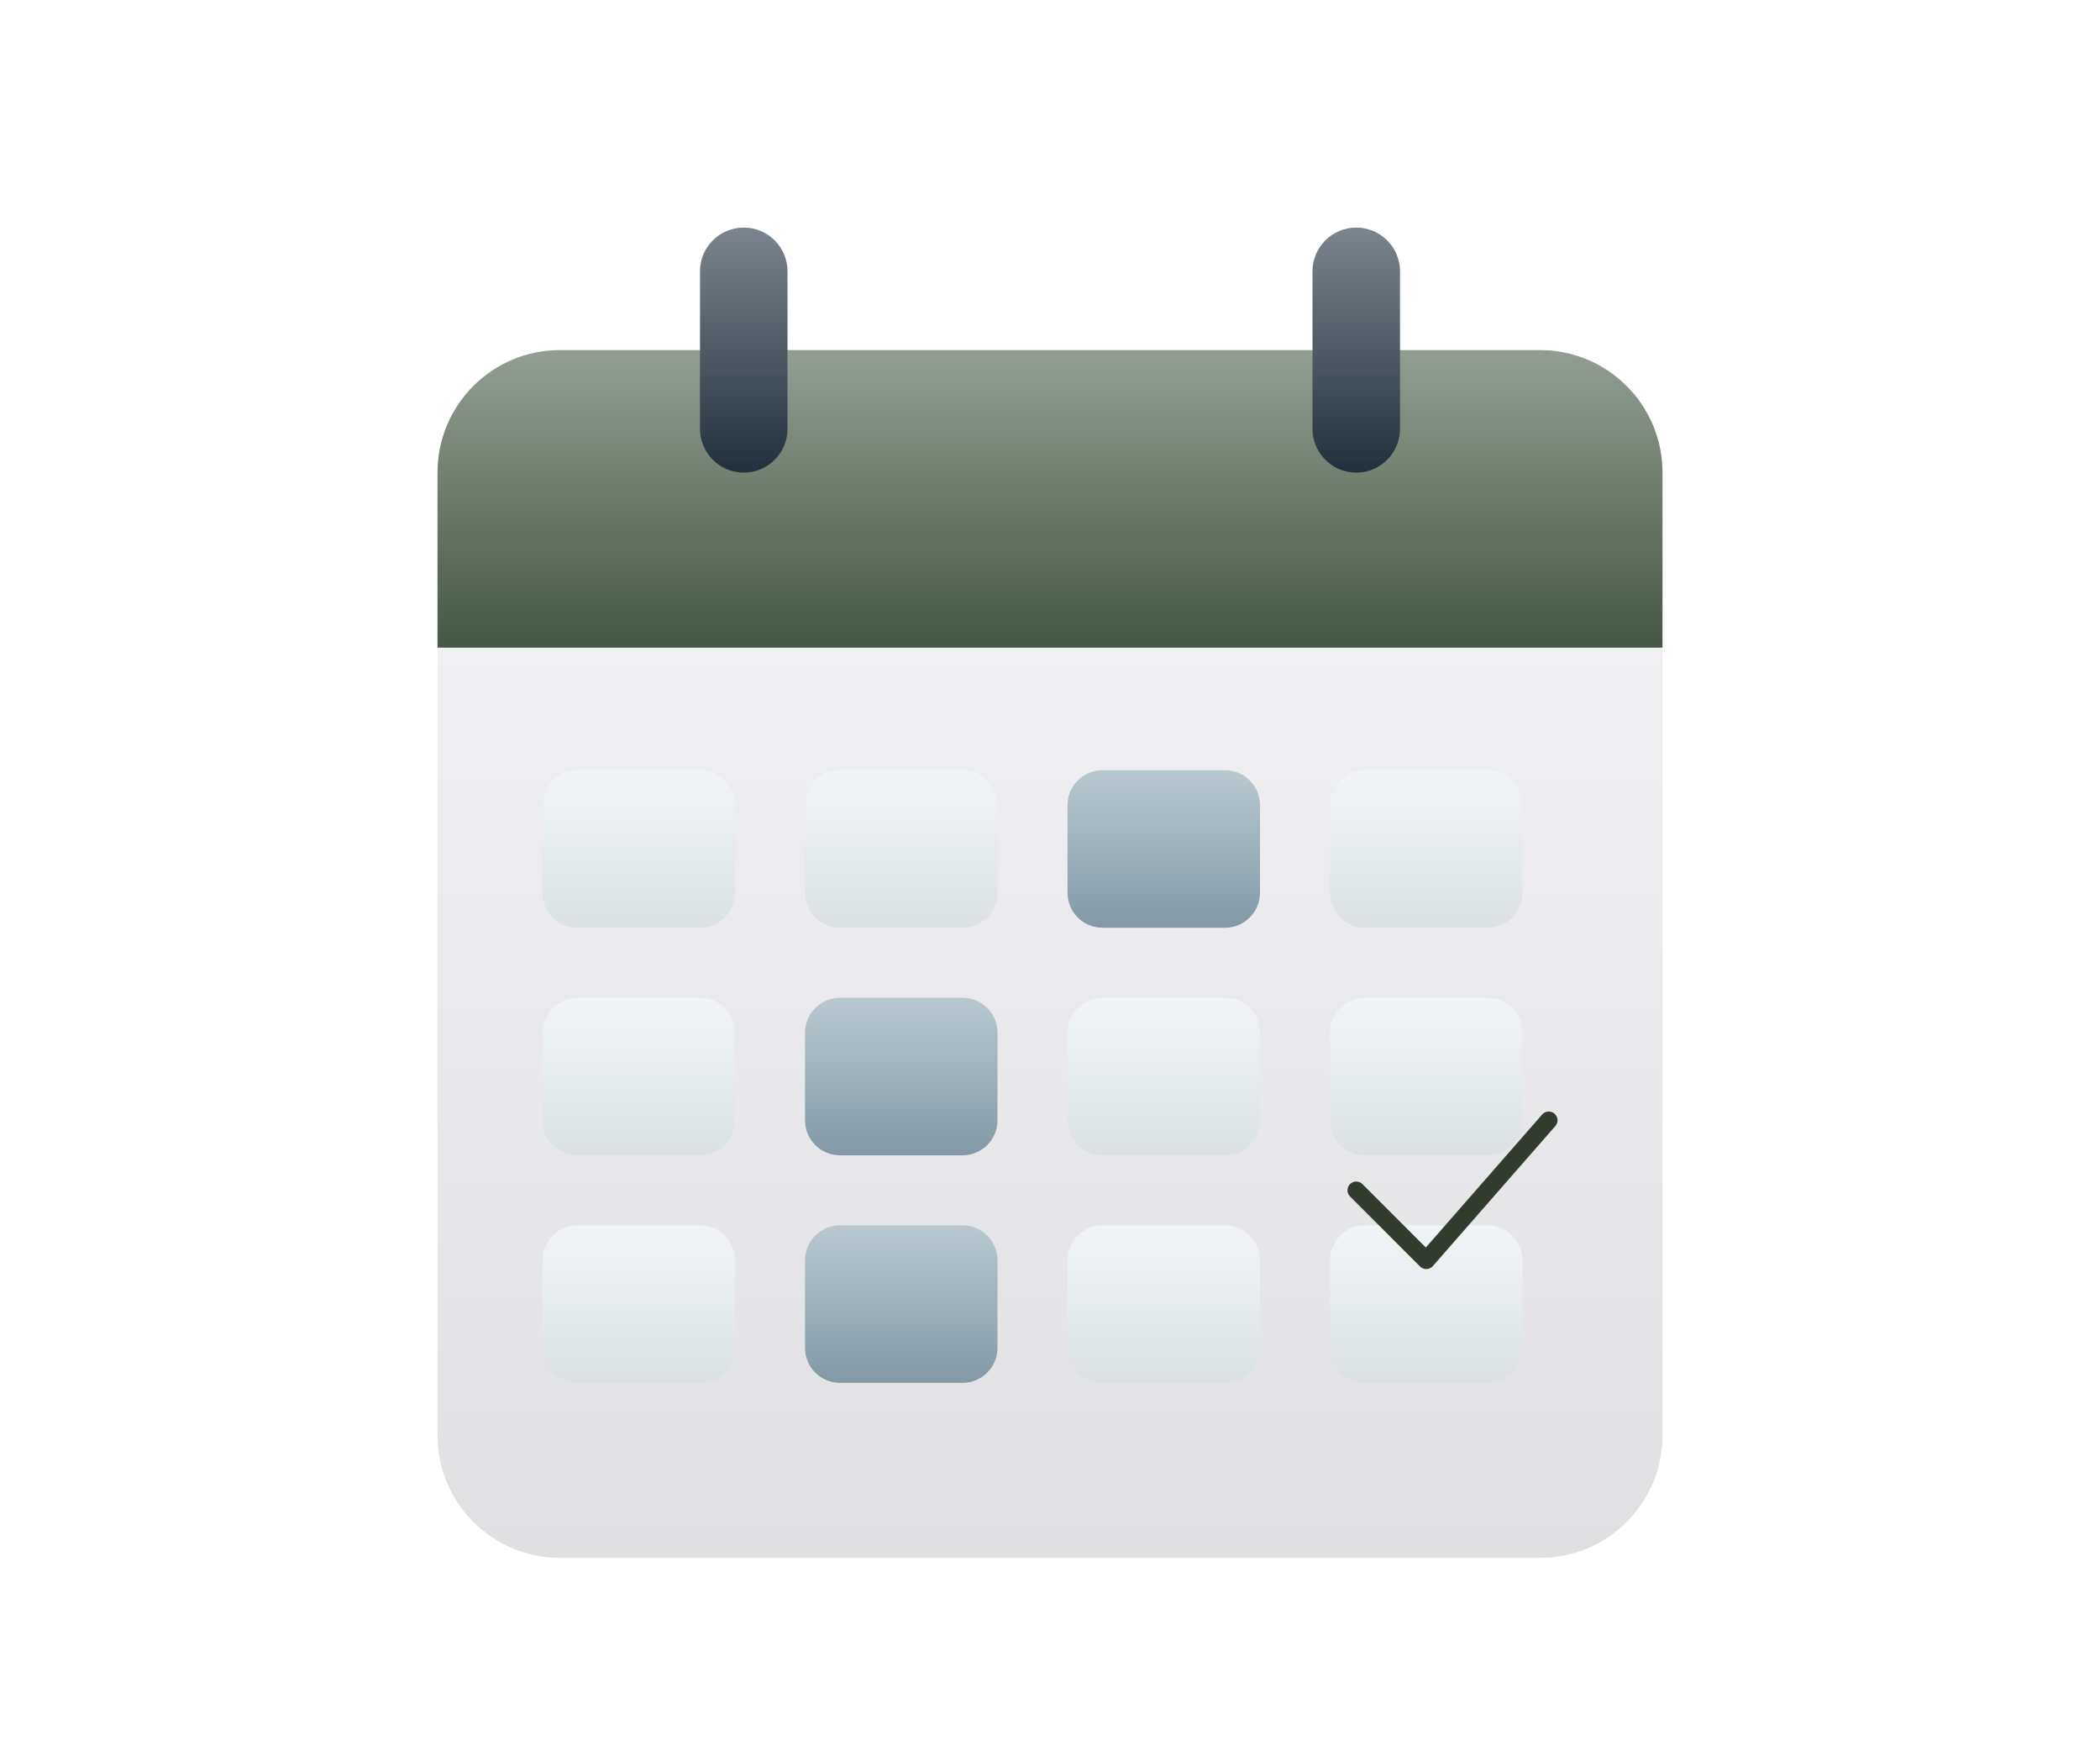
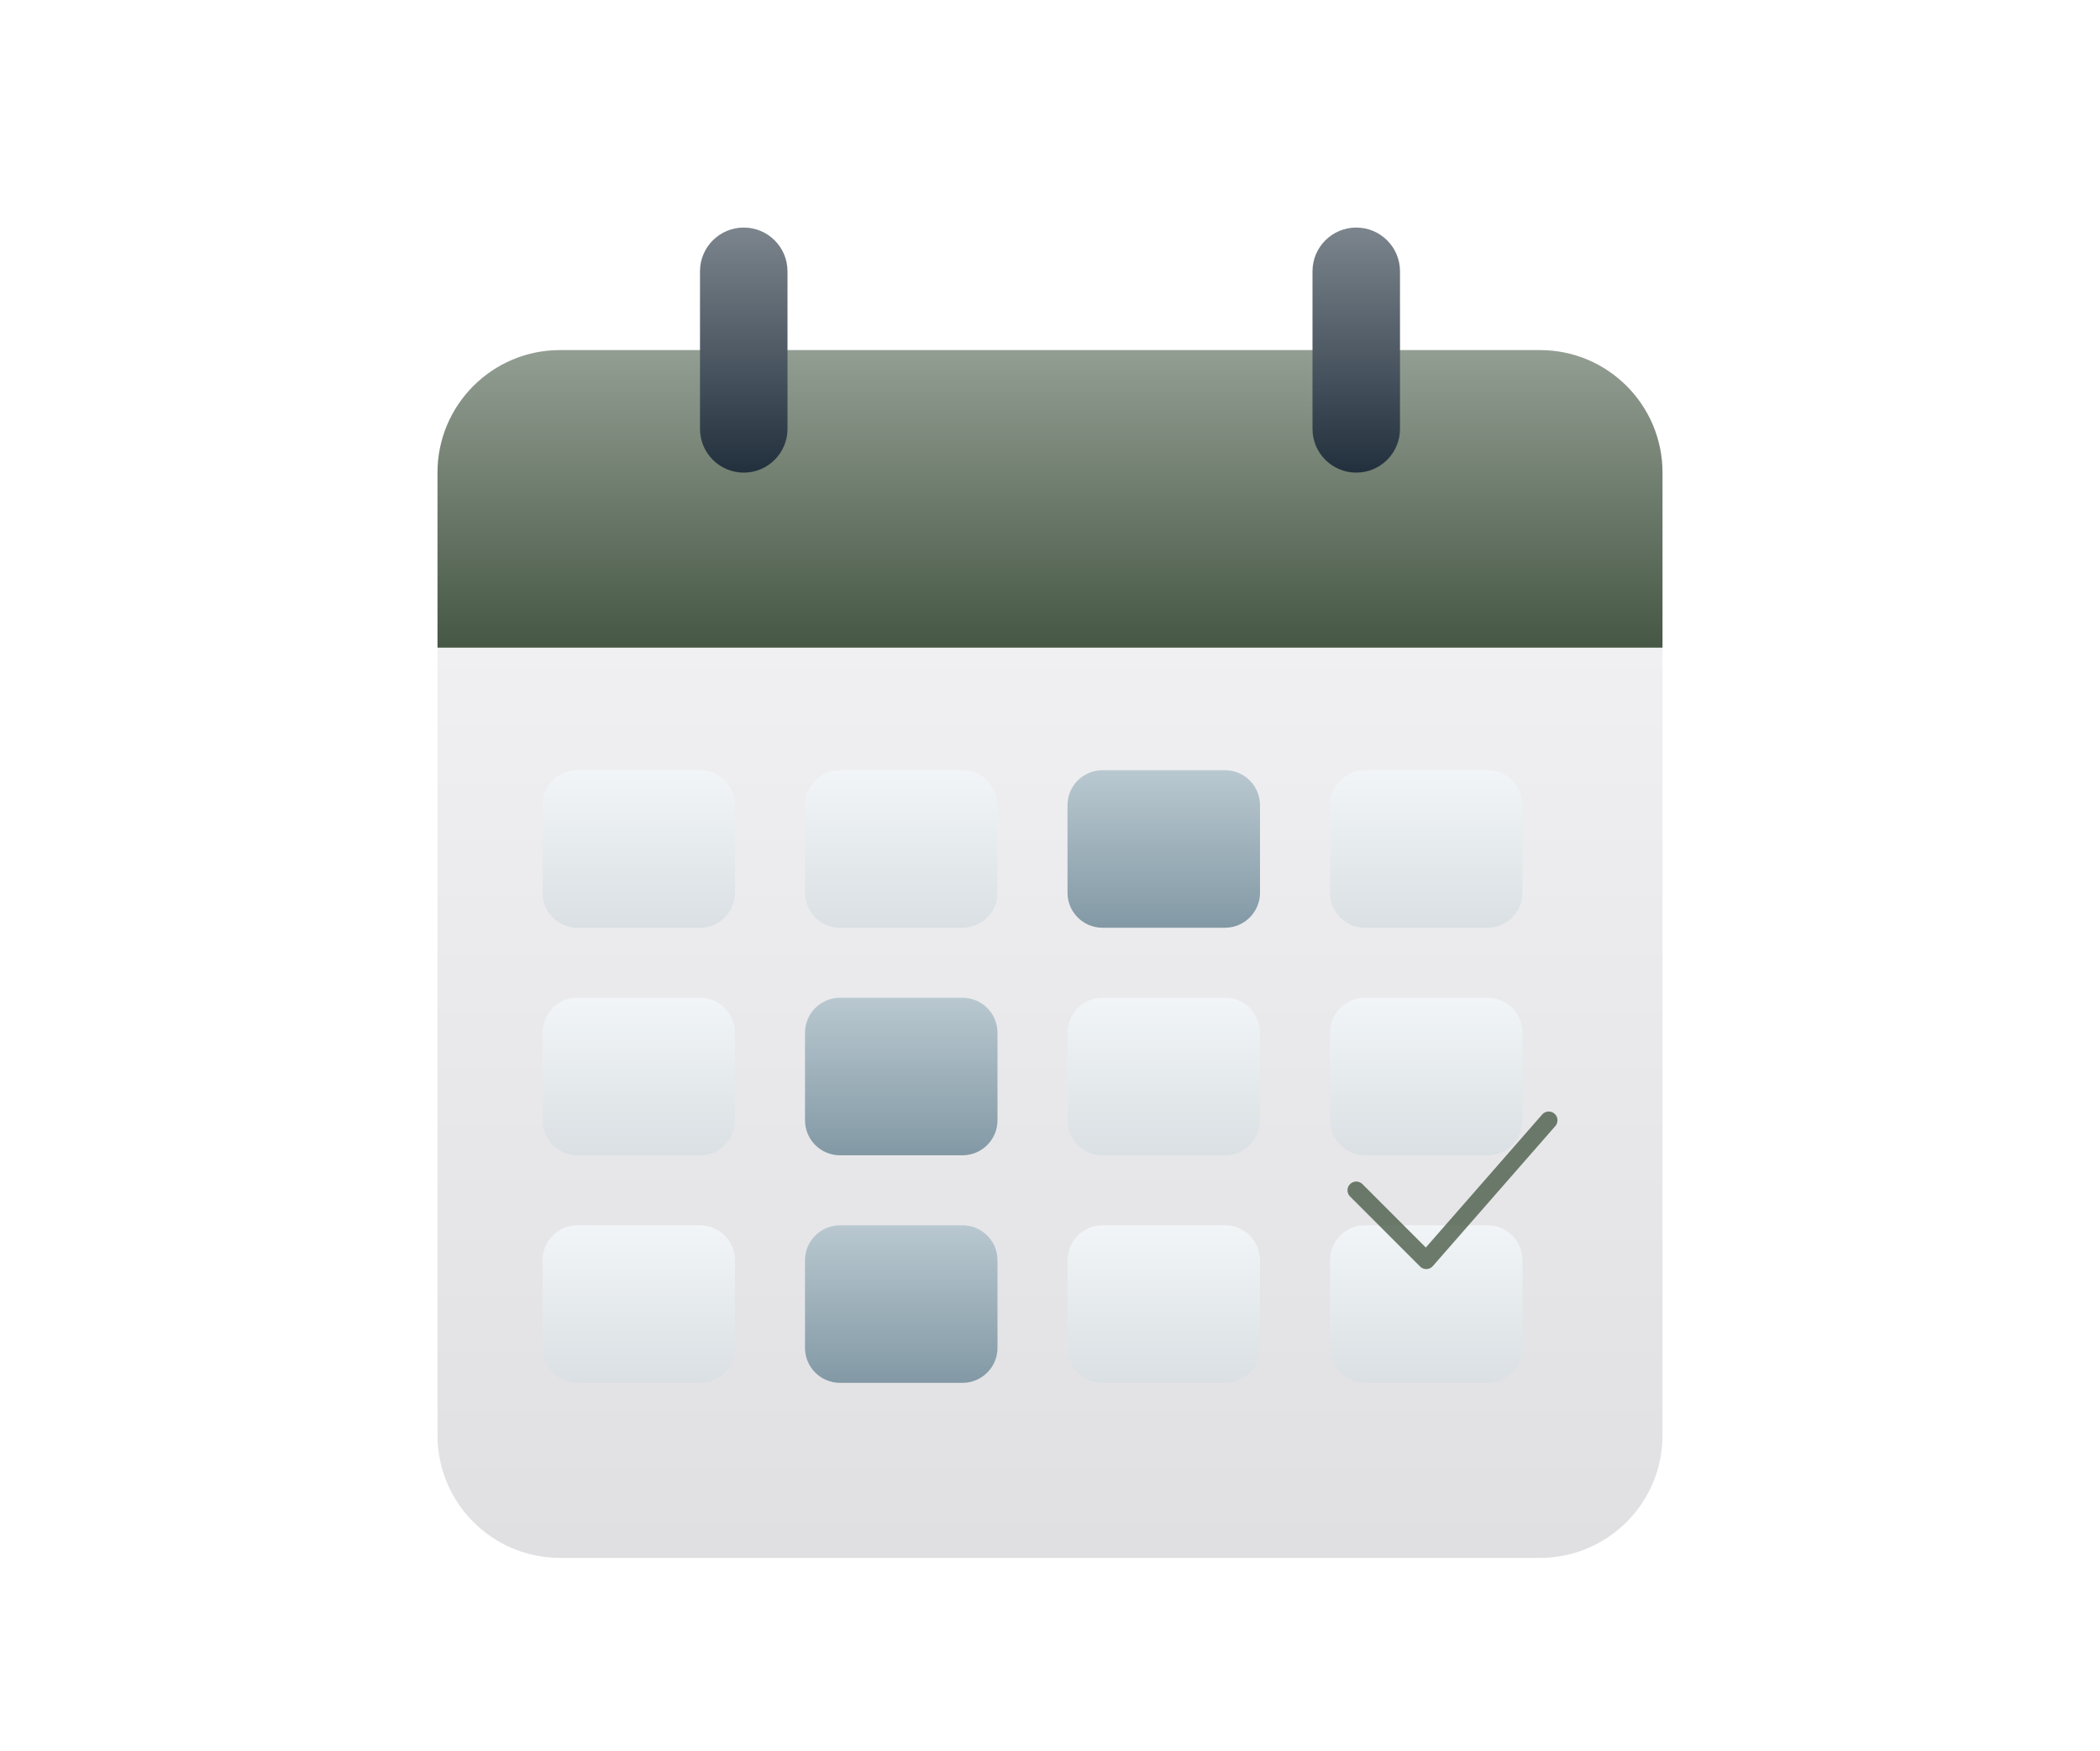
<svg xmlns="http://www.w3.org/2000/svg" viewBox="0 0 240 200" width="240" height="200">
  <defs>
    <linearGradient id="s8objectcalendar1" x1="0" y1="0" x2="0" y2="1">
      <stop offset="0" stop-color="#f5f5f7" />
      <stop offset="1" stop-color="#e0e0e3" />
    </linearGradient>
    <linearGradient id="s8objectcalendar2" x1="0" y1="0" x2="0" y2="1">
      <stop offset="0" stop-color="#939e92" />
      <stop offset="1" stop-color="#465745" />
    </linearGradient>
    <linearGradient id="s8objectcalendar3" x1="0" y1="0" x2="0" y2="1">
      <stop offset="0" stop-color="#7c858d" />
      <stop offset="1" stop-color="#22303d" />
    </linearGradient>
    <linearGradient id="s8objectcalendar4" x1="0" y1="0" x2="0" y2="1">
      <stop offset="0" stop-color="#7c858d" />
      <stop offset="1" stop-color="#22303d" />
    </linearGradient>
    <linearGradient id="s8objectcalendar5" x1="0" y1="0" x2="0" y2="1">
      <stop offset="0" stop-color="#f1f5f7" />
      <stop offset="1" stop-color="#dae0e3" />
    </linearGradient>
    <linearGradient id="s8objectcalendar6" x1="0" y1="0" x2="0" y2="1">
      <stop offset="0" stop-color="#f1f5f7" />
      <stop offset="1" stop-color="#dae0e3" />
    </linearGradient>
    <linearGradient id="s8objectcalendar7" x1="0" y1="0" x2="0" y2="1">
      <stop offset="0" stop-color="#b9c8d0" />
      <stop offset="1" stop-color="#8299a5" />
    </linearGradient>
    <linearGradient id="s8objectcalendar8" x1="0" y1="0" x2="0" y2="1">
      <stop offset="0" stop-color="#f1f5f7" />
      <stop offset="1" stop-color="#dae0e3" />
    </linearGradient>
    <linearGradient id="s8objectcalendar9" x1="0" y1="0" x2="0" y2="1">
      <stop offset="0" stop-color="#f1f5f7" />
      <stop offset="1" stop-color="#dae0e3" />
    </linearGradient>
    <linearGradient id="s8objectcalendar10" x1="0" y1="0" x2="0" y2="1">
      <stop offset="0" stop-color="#b9c8d0" />
      <stop offset="1" stop-color="#8299a5" />
    </linearGradient>
    <linearGradient id="s8objectcalendar11" x1="0" y1="0" x2="0" y2="1">
      <stop offset="0" stop-color="#f1f5f7" />
      <stop offset="1" stop-color="#dae0e3" />
    </linearGradient>
    <linearGradient id="s8objectcalendar12" x1="0" y1="0" x2="0" y2="1">
      <stop offset="0" stop-color="#f1f5f7" />
      <stop offset="1" stop-color="#dae0e3" />
    </linearGradient>
    <linearGradient id="s8objectcalendar13" x1="0" y1="0" x2="0" y2="1">
      <stop offset="0" stop-color="#f1f5f7" />
      <stop offset="1" stop-color="#dae0e3" />
    </linearGradient>
    <linearGradient id="s8objectcalendar14" x1="0" y1="0" x2="0" y2="1">
      <stop offset="0" stop-color="#b9c8d0" />
      <stop offset="1" stop-color="#8299a5" />
    </linearGradient>
    <linearGradient id="s8objectcalendar15" x1="0" y1="0" x2="0" y2="1">
      <stop offset="0" stop-color="#f1f5f7" />
      <stop offset="1" stop-color="#dae0e3" />
    </linearGradient>
    <linearGradient id="s8objectcalendar16" x1="0" y1="0" x2="0" y2="1">
      <stop offset="0" stop-color="#f1f5f7" />
      <stop offset="1" stop-color="#dae0e3" />
    </linearGradient>
  </defs>
  <rect x="50" y="40" width="140" height="138" rx="14" fill="url(#s8objectcalendar1)" stroke="none" stroke-width="1.75" stroke-linejoin="round" />
  <path d="M50 54 a14 14 0 0 1 14 -14 h112 a14 14 0 0 1 14 14 v20 h-140z" fill="url(#s8objectcalendar2)" stroke="none" stroke-width="1.75" stroke-linejoin="round" />
  <rect x="80" y="26" width="10" height="28" rx="5" fill="url(#s8objectcalendar3)" />
  <rect x="150" y="26" width="10" height="28" rx="5" fill="url(#s8objectcalendar4)" />
  <rect x="62" y="88" width="22" height="18" rx="4" fill="url(#s8objectcalendar5)" />
  <rect x="92" y="88" width="22" height="18" rx="4" fill="url(#s8objectcalendar6)" />
  <rect x="122" y="88" width="22" height="18" rx="4" fill="url(#s8objectcalendar7)" />
  <rect x="152" y="88" width="22" height="18" rx="4" fill="url(#s8objectcalendar8)" />
  <rect x="62" y="114" width="22" height="18" rx="4" fill="url(#s8objectcalendar9)" />
  <rect x="92" y="114" width="22" height="18" rx="4" fill="url(#s8objectcalendar10)" />
  <rect x="122" y="114" width="22" height="18" rx="4" fill="url(#s8objectcalendar11)" />
  <rect x="152" y="114" width="22" height="18" rx="4" fill="url(#s8objectcalendar12)" />
  <rect x="62" y="140" width="22" height="18" rx="4" fill="url(#s8objectcalendar13)" />
  <rect x="92" y="140" width="22" height="18" rx="4" fill="url(#s8objectcalendar14)" />
  <rect x="122" y="140" width="22" height="18" rx="4" fill="url(#s8objectcalendar15)" />
  <rect x="152" y="140" width="22" height="18" rx="4" fill="url(#s8objectcalendar16)" />
-   <path d="M155 136 l8 8 l14 -16" stroke="#313c2f" stroke-width="2.0" fill="none" stroke-linecap="round" stroke-linejoin="round" />
+   <path d="M155 136 l8 8 l14 -16" stroke="#4b5d49" stroke-width="2.0" fill="none" stroke-linecap="round" stroke-linejoin="round" stroke-opacity=".8" />
</svg>
